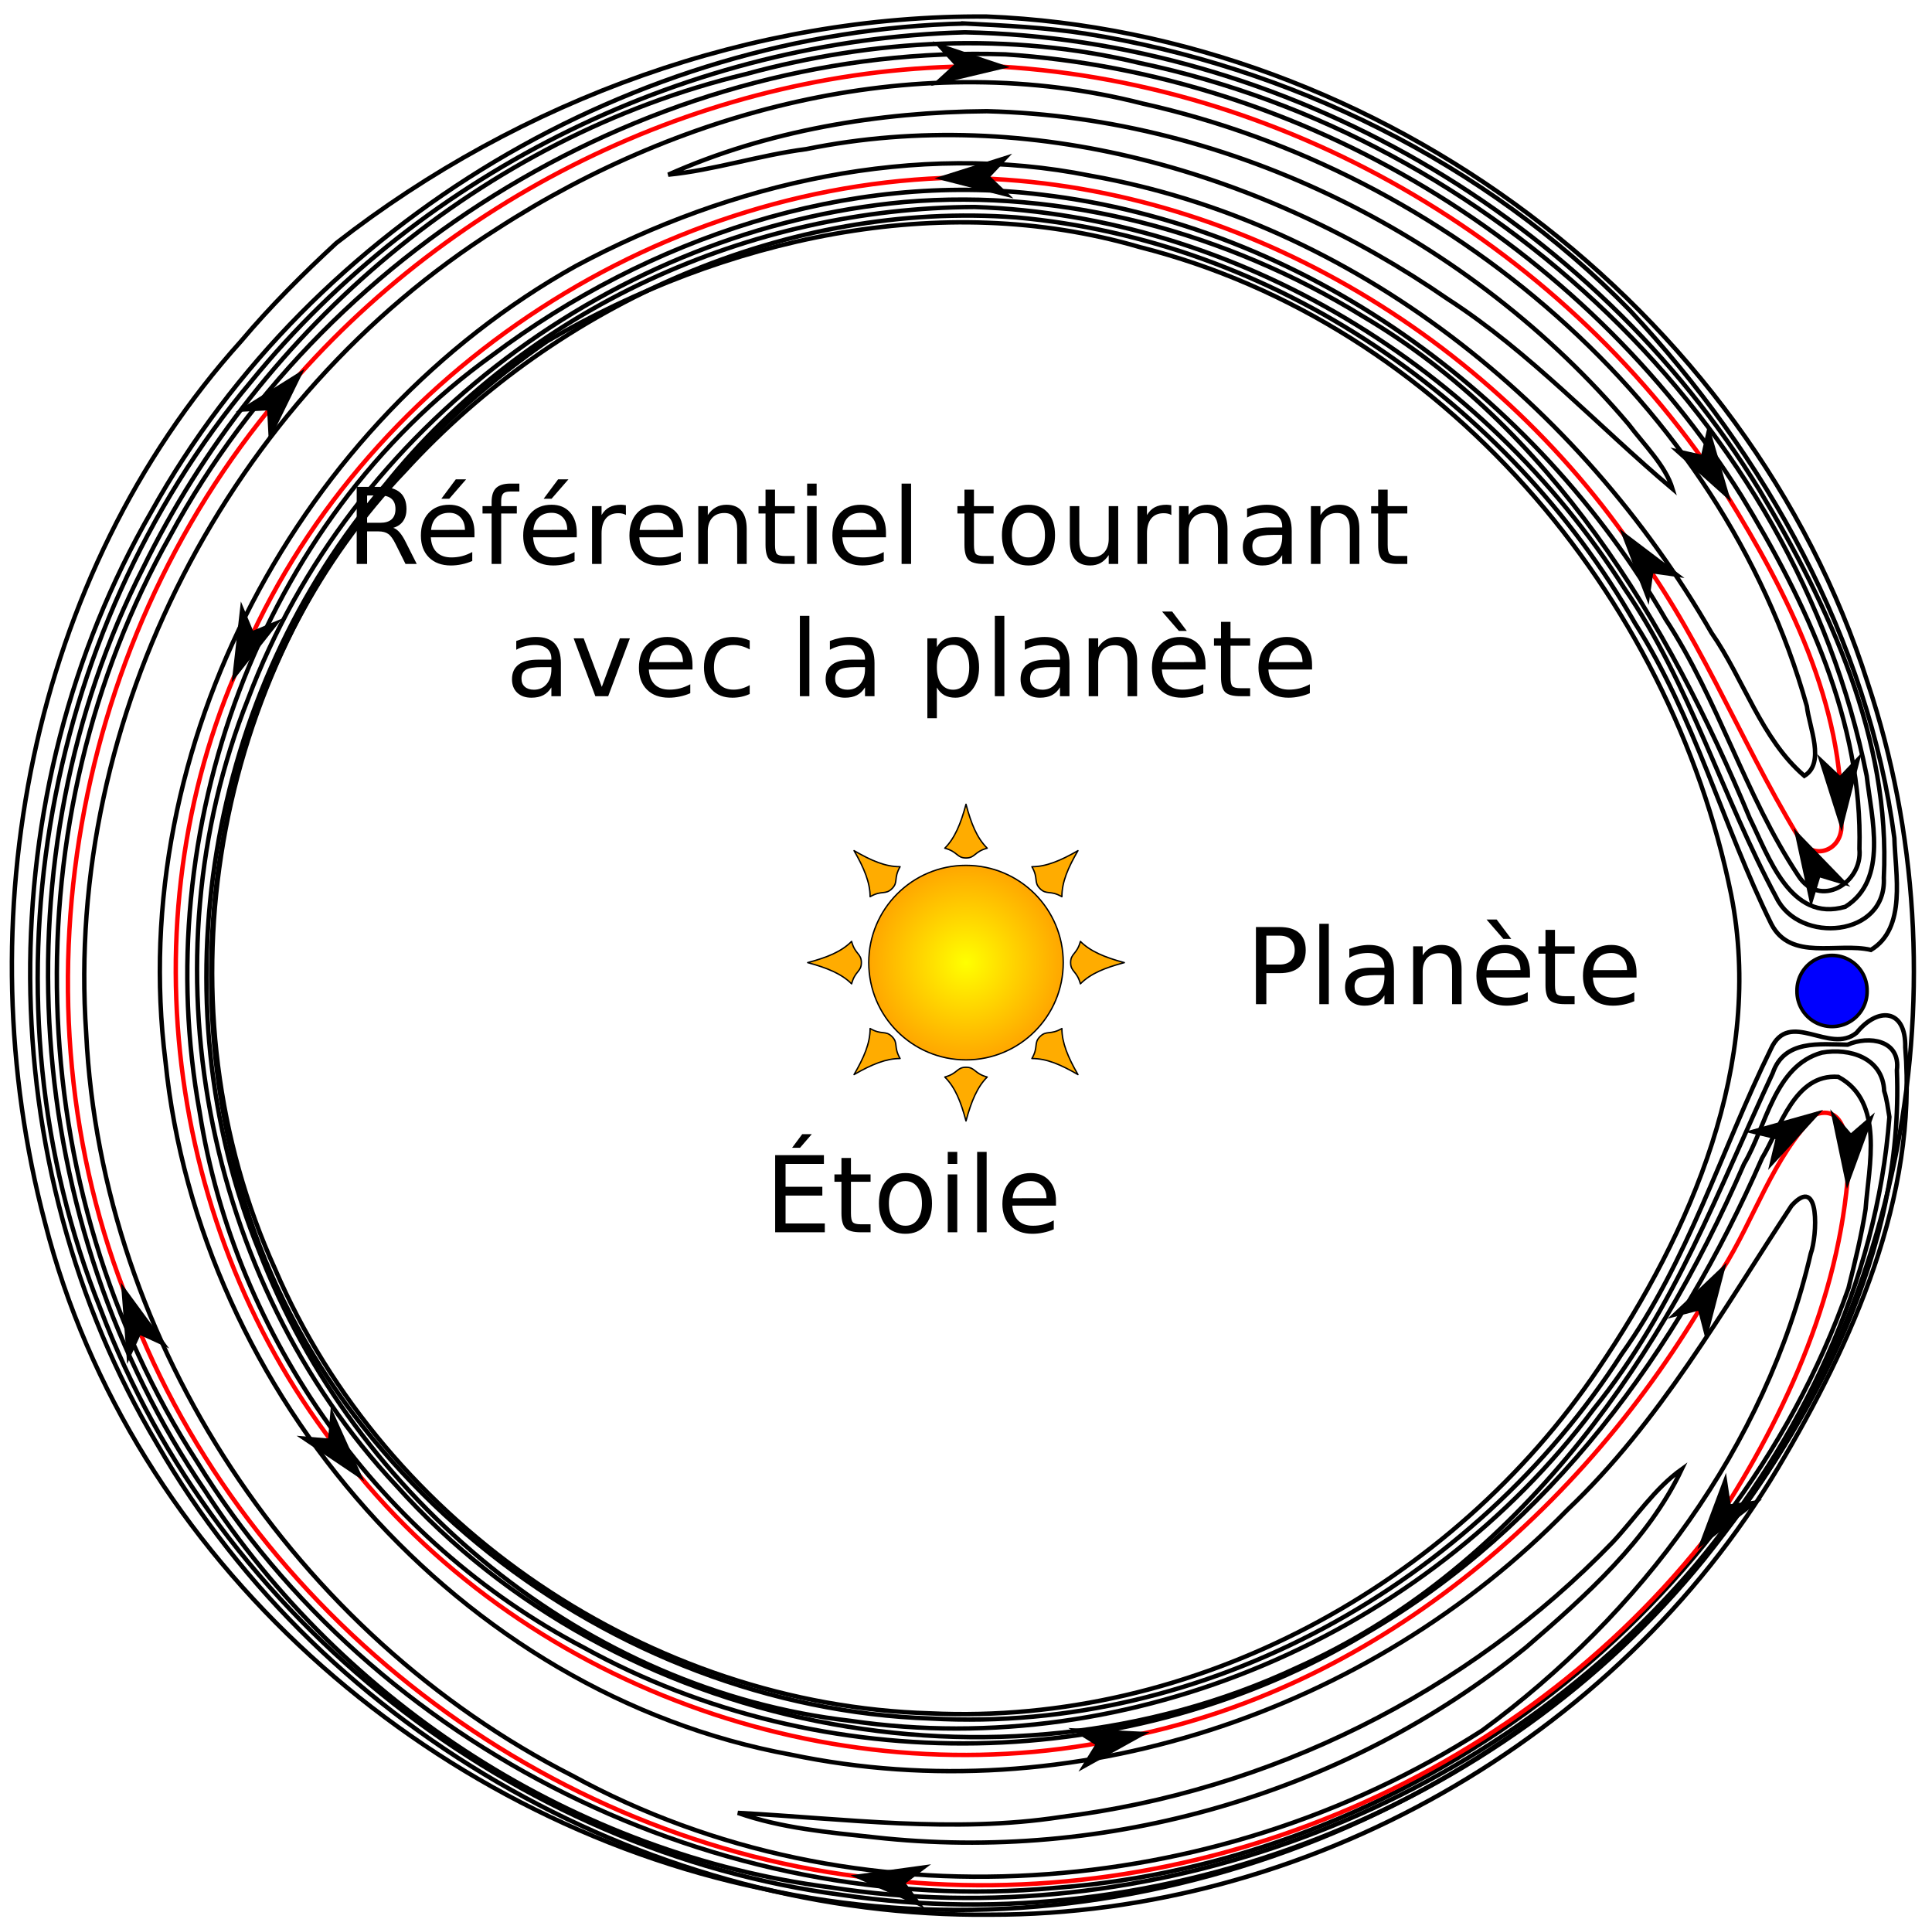
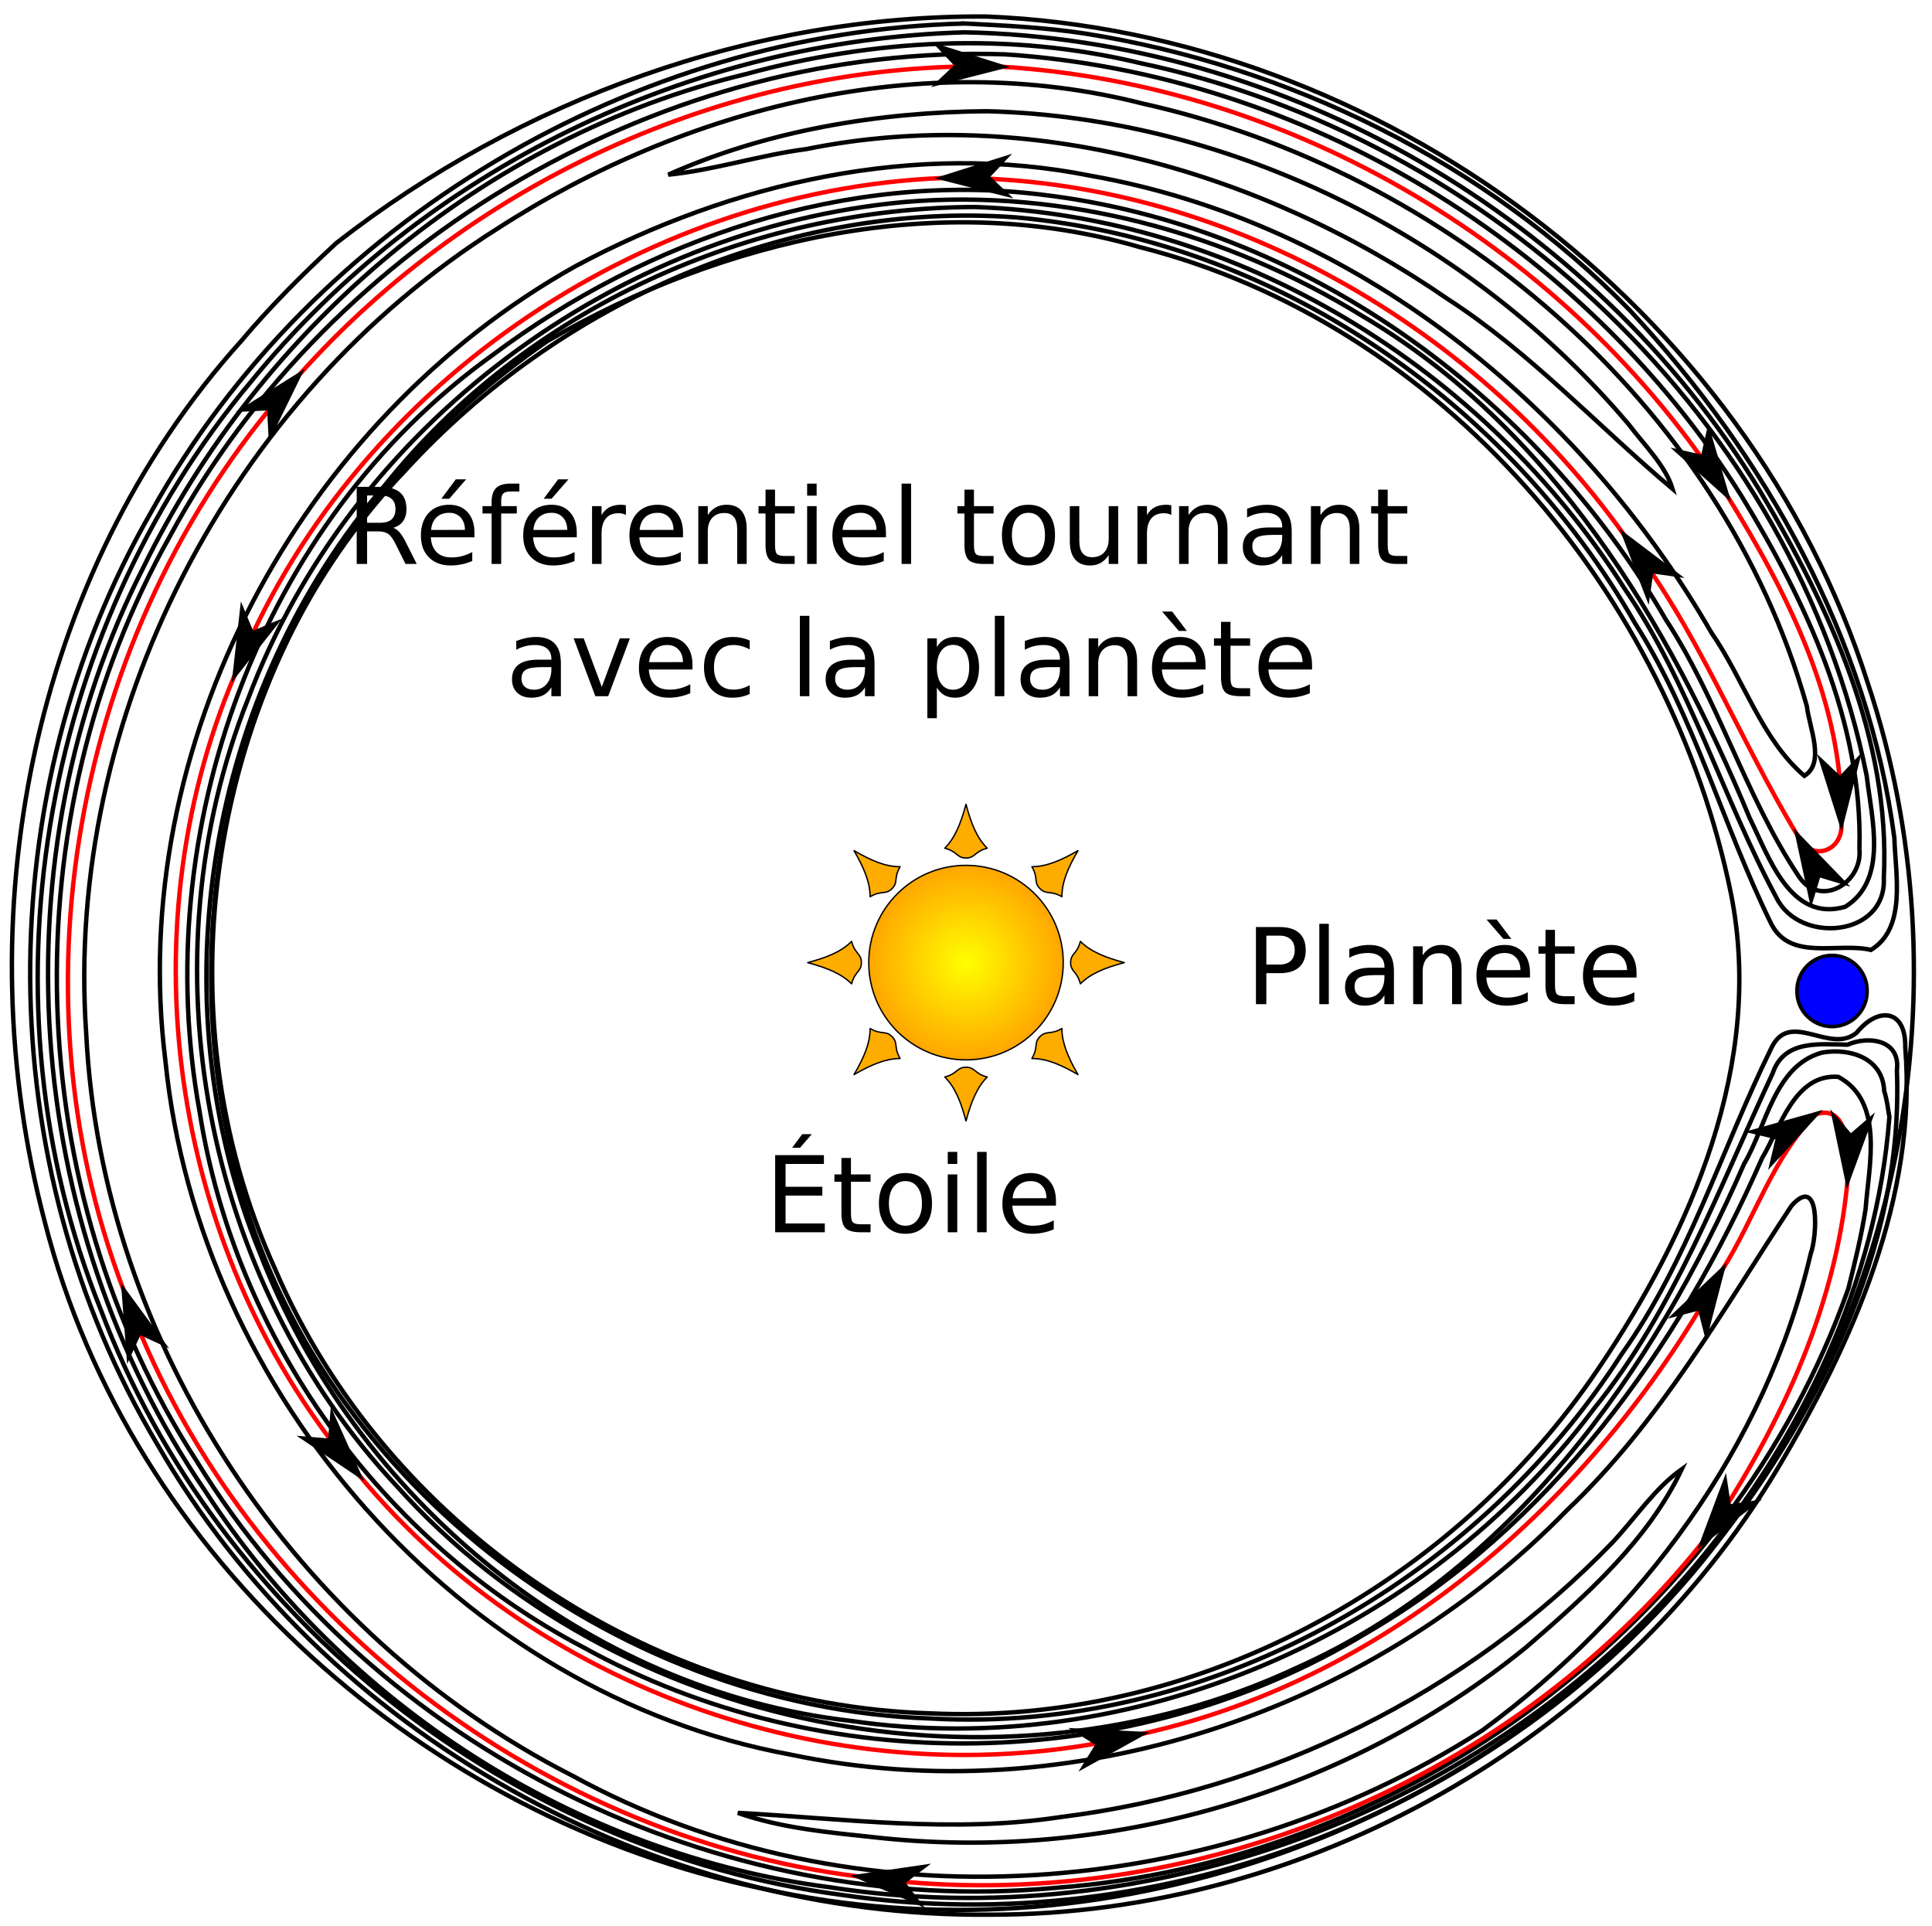
<svg xmlns="http://www.w3.org/2000/svg" xmlns:xlink="http://www.w3.org/1999/xlink" width="438.404" height="436.826" viewBox="0 0 438.404 436.826" id="svg3031" version="1.1">
  <defs id="defs3035">
    <marker orient="auto" refY="0.0" refX="0.0" id="Arrow1Lend" style="overflow:visible;">
      <path id="path3829" d="M 0.0,0.0 L 5.0,-5.0 L -12.5,0.0 L 5.0,5.0 L 0.0,0.0 z " style="fill-rule:evenodd;stroke:#000000;stroke-width:1.0pt;marker-start:none;" transform="scale(0.8) rotate(180) translate(12.5,0)" />
    </marker>
    <radialGradient gradientTransform="matrix(1.32965,0,0,1.32965,-93.07487,-123.7511)" gradientUnits="userSpaceOnUse" r="35.821" fy="375.402" fx="282.345" cy="375.402" cx="282.345" id="radialGradient4039" xlink:href="#linearGradient4033" />
    <linearGradient id="linearGradient4033">
      <stop id="stop4035" offset="0" style="stop-color:#ffff00;stop-opacity:1;" />
      <stop id="stop4037" offset="1" style="stop-color:#ff8800;stop-opacity:1;" />
    </linearGradient>
  </defs>
  <path style="fill:#0000ff;fill-opacity:1;fill-rule:evenodd;stroke:#000000;stroke-width:0.5;stroke-linecap:round;stroke-linejoin:round;stroke-miterlimit:4;stroke-opacity:1;stroke-dasharray:none;stroke-dashoffset:0" id="path3088" d="m 496.84,240.631 a 4.946,4.946 0 1 1 -9.891,0 4.946,4.946 0 1 1 9.891,0 z" transform="matrix(1.609205,0,0,1.609205,-375.8363,-162.3763)" />
  <g transform="matrix(0.6203941,0,0,0.6203941,39.99469,-28.9943)" id="layer1">
    <path transform="translate(6.515883,23.38871)" d="m 317.916,375.402 c 0,19.645 -15.926,35.571 -35.571,35.571 -19.645,0 -35.571,-15.926 -35.571,-35.571 0,-19.645 15.926,-35.571 35.571,-35.571 19.645,0 35.571,15.926 35.571,35.571 z" id="path3108" style="fill:url(#radialGradient4039);fill-opacity:1;fill-rule:evenodd;stroke:#000000;stroke-width:0.5;stroke-linecap:round;stroke-linejoin:round;stroke-miterlimit:4;stroke-opacity:1;stroke-dasharray:none;stroke-dashoffset:0" />
    <path d="m 296.618,356.947 c -3.846,-3.846 -5.878,-9.053 -7.757,-16.069 -1.928,7.194 -4.136,12.447 -7.757,16.069 4.749,1.256 4.359,3.576 7.757,3.576 3.398,0 3.008,-2.32 7.757,-3.576 z" style="fill:#ffac00;fill-opacity:1;fill-rule:evenodd;stroke:#000000;stroke-width:0.5;stroke-linecap:round;stroke-linejoin:round;stroke-miterlimit:4;stroke-opacity:1;stroke-dasharray:none;stroke-dashoffset:0" id="path3120" />
    <use height="1052.362" width="744.094" id="use4075" transform="matrix(0.7071068,0.7071068,-0.7071068,0.7071068,366.5927,-87.45231)" xlink:href="#path3120" y="0" x="0" />
    <use height="1052.362" width="744.094" id="use4077" transform="matrix(0,1,-1,0,687.6511,109.9298)" xlink:href="#path3120" y="0" x="0" />
    <use height="1052.362" width="744.094" id="use4079" transform="matrix(-0.7071068,0.7071068,-0.7071068,-0.7071068,775.1034,476.5225)" xlink:href="#path3120" y="0" x="0" />
    <use height="1052.362" width="744.094" id="use4081" transform="matrix(-1,0,0,-1,577.7213,797.5808)" xlink:href="#path3120" y="0" x="0" />
    <use height="1052.362" width="744.094" id="use4083" transform="matrix(-0.7071068,-0.7071068,0.7071068,-0.7071068,211.1285,885.0331)" xlink:href="#path3120" y="0" x="0" />
    <use height="1052.362" width="744.094" id="use4085" transform="matrix(0,-1,1,0,-109.9298,687.6511)" xlink:href="#path3120" y="0" x="0" />
    <use height="1052.362" width="744.094" id="use4087" transform="matrix(0.7071068,-0.7071068,0.7071068,0.7071068,-197.3821,321.0583)" xlink:href="#path3120" y="0" x="0" />
  </g>
  <path style="color:#ff0000;fill:none;stroke:#000000;stroke-width:1;stroke-linecap:butt;stroke-linejoin:miter" d="M 76.335,55.134 C 118.088,22.586 170.811,3.347 223.879,3.754 c 89.017,3.626 172.859,65.949 199.925,151.162 22.577,67.594 8.294,146.578 -38.849,200.463 C 334.629,415.874 250.082,445.753 173.059,428.522 96.898,412.721 29.671,353.634 10.214,277.432 -7.915,208.924 6.692,130.737 54.686,77.428 c 6.68,-7.936 14.032,-15.262 21.649,-22.294 z" id="path4493" />
  <path style="color:#ff0000;fill:none;stroke:#000000;stroke-width:1;stroke-linecap:butt;stroke-linejoin:miter" d="m 124.135,77.434 c 39.974,-23.26 89.21,-34.611 134.501,-21.366 68.485,17.335 120.387,78.771 134.194,146.916 7.552,38.165 -9.078,76.483 -30.115,107.523 -33.196,49.286 -91.844,81.092 -151.65,78.244 C 147.678,386.905 87.41,346.325 62.423,287.952 35.759,229.209 47.282,156.072 89.986,107.873 99.984,96.29 111.569,86.149 124.135,77.434 z" id="path4491" />
  <path style="color:#ff0000;fill:none;stroke:#000000;stroke-width:1;stroke-linecap:butt;stroke-linejoin:miter" d="M 218.935,5.334 C 143.803,7.162 71.06,50.183 34.409,115.989 c -37.163,64.213 -36.753,147.954 1.277,211.702 37.986,66.074 113.131,107.491 189.042,106.743 71.763,0.063 141.867,-39.677 178.683,-101.301 17.045,-28.625 31.679,-61.475 28.924,-95.499 0.168,-8.739 -6.201,-9.271 -11.031,-3.313 -6.151,5.099 -15.272,-5.562 -19.469,3.713 -11.3,23.013 -18.771,48.122 -33.867,69.22 -33.431,52.016 -94.457,86.142 -156.762,82.67 C 138.705,387.486 69.598,334.662 52.935,263.234 39.621,208.898 52.833,147.613 91.974,106.735 126.735,68.735 178.855,45.49 230.595,49.328 c 58.349,5.206 111.54,41.593 140.438,92.109 13.522,21.209 19.887,45.821 30.902,68.197 4.383,8.538 15.1,4.125 22.6,5.9 8.184,-4.936 5.549,-17.199 5.33,-25.397 -5.943,-45.049 -29.228,-86.749 -59.97,-119.667 -32.848,-33.606 -77.367,-55.496 -123.641,-62.851 -9.04,-1.387 -18.196,-1.818 -27.32,-2.286 z" id="path4489" />
  <path style="color:#ff0000;fill:none;stroke:#000000;stroke-width:1;stroke-linecap:butt;stroke-linejoin:miter" d="m 218.935,7.334 c 72.573,1.448 142.527,42.014 180.335,103.895 15.851,26.416 29.772,56.498 28.201,87.968 0.642,13.444 -19.138,15.086 -24.336,4.537 -12.354,-22.96 -19.654,-48.576 -34.551,-70.271 C 336.814,83.446 280.789,48.991 221.153,46.966 170.244,47.151 119.455,69.978 87.448,109.972 47.046,157.009 35.373,226.474 58.844,283.965 c 21.537,55.976 74.079,99.655 134.206,106.495 63.653,9.319 130.195,-19.533 168.612,-70.788 18.332,-22.623 28.451,-50.146 40.605,-76.204 2.609,-7.637 10.666,-6.511 16.969,-6.434 4.868,-2.109 12.067,-1.077 11.2,5.8 1.619,41.062 -18.779,79.716 -43.8,111 -46.257,56.925 -122.921,86.868 -195.503,76.125 C 116.549,420.138 49.38,367.578 22.823,297.057 -5.133,227.509 8.892,143.834 56.995,86.545 96.269,38.357 156.873,9.051 218.935,7.334 z" id="path4487" />
  <path style="color:#ff0000;fill:none;stroke:#000000;stroke-width:1;stroke-linecap:butt;stroke-linejoin:miter" d="m 428.735,253.434 c -2.818,37.497 -20.081,73.181 -44.042,101.754 -47.385,55.763 -124.146,84.294 -196.454,73.017 C 130.777,420.73 78.044,386.776 46.546,338.274 4.951,277.549 -0.914,194.477 32.512,128.783 59.202,74.211 109.698,31.133 169.14,16.839 c 29.146,-7.983 60.02,-9.649 89.526,-2.537 79.546,16.754 148.795,81.167 164.926,161.767 1.093,9.526 4.95,23.538 -4.856,29.665 -12.529,3.683 -17.41,-11.487 -21.706,-20.131 C 378.492,140.972 351.926,96.884 309.217,71.749 278.41,52.779 241.348,42.729 205.177,45.841 139.718,51.858 79.504,96.769 56.331,158.483 c -23.814,59.619 -10.221,131.78 33.647,178.654 49.902,55.723 136.695,72.912 204.317,41.26 48.321,-21.674 80.881,-66.986 101.465,-114.318 5.093,-8.545 6.832,-22.248 17.675,-25.245 6.263,-1.116 13.814,1.177 14.117,8.697 0.615,1.924 0.857,3.918 1.183,5.903 z" id="path4485" />
  <path style="color:#ff0000;fill:none;stroke:#000000;stroke-width:1;stroke-linecap:butt;stroke-linejoin:miter" d="M 419.435,292.334 C 392.93,367.777 318.762,422.558 239.339,428.357 163.194,435.348 84.858,396.868 44.7,331.639 4.487,269.634 2.359,185.867 38.6,121.58 75.207,54.024 151.241,9.715 228.135,12.334 c 67.449,4.453 131.16,42.902 166.995,100.135 14.69,24.049 27.583,51.399 26.805,80.165 0.775,7.772 -9.089,13.639 -13.9,6 -12.061,-18.183 -18.065,-39.795 -30.075,-58.124 C 348.401,89.365 295.622,51.145 236.403,44.169 192.237,38.716 147.005,54.181 111.779,80.553 58.652,118.608 33.696,188.706 45.301,252.273 c 8.009,51.241 41.14,97.477 87.103,121.517 54.416,30.11 124.315,28.986 177.583,-3.215 41.562,-24.067 70.893,-64.394 89.853,-107.793 4.143,-6.88 7.349,-19.183 17.294,-18.449 10.549,5.628 6.907,20.252 6.2,30 -0.945,6.081 -2.412,12.034 -3.9,18 z" id="path4483" />
-   <path style="color:#ff0000;fill:none;stroke:#ff0000;stroke-width:1;stroke-linecap:butt;stroke-linejoin:miter;marker-mid:url(#Arrow1Lend)" d="M 194.884,425.779 C 120.52,416.414 53.427,363.602 28.117,292.868 1.464,223.3 17.696,140.099 67.823,85.135 107.599,40.494 167.305,13.467 227.235,15.134 c 66.196,4.038 128.803,41.368 164.549,97.1 13.846,22.332 26.748,47.591 26.051,74.5 0.547,6.514 -7.025,9.044 -9.9,2.9 -13.572,-22.382 -22.895,-47.363 -39.268,-68.095 C 333.576,72.396 274.91,39.439 213.988,40.39 144.776,43.182 79.024,88.443 53.322,153.037 c -25.38,59.538 -14.139,132.458 28.07,181.56 42.044,50.862 113.521,74.441 177.6,58.839 57.216,-12.666 104.198,-54.675 131.814,-105.295 7.34,-11.559 11.428,-25.532 21.228,-35.307 7.946,-2.627 7.471,10.006 7.2,15 -2.697,29.792 -16.251,57.674 -32.9,82.1 -44.958,56.297 -120.146,86.035 -191.452,75.845 z" id="path4481" />
+   <path style="color:#ff0000;fill:none;stroke:#ff0000;stroke-width:1;stroke-linecap:butt;stroke-linejoin:miter;marker-mid:url(#Arrow1Lend)" d="m 227.235,15.134 c 66.196,4.038 128.803,41.368 164.549,97.1 13.846,22.332 26.748,47.591 26.051,74.5 0.547,6.514 -7.025,9.044 -9.9,2.9 -13.572,-22.382 -22.895,-47.363 -39.268,-68.095 C 333.576,72.396 274.91,39.439 213.988,40.39 144.776,43.182 79.024,88.443 53.322,153.037 c -25.38,59.538 -14.139,132.458 28.07,181.56 42.044,50.862 113.521,74.441 177.6,58.839 57.216,-12.666 104.198,-54.675 131.814,-105.295 7.34,-11.559 11.428,-25.532 21.228,-35.307 7.946,-2.627 7.471,10.006 7.2,15 -2.697,29.792 -16.251,57.674 -32.9,82.1 C 341.377,406.231 266.19,435.969 194.884,425.779 120.52,416.414 53.427,363.602 28.117,292.868 1.464,223.3 17.696,140.099 67.823,85.135 107.599,40.494 167.305,13.467 227.235,15.134 z" id="path4481" />
  <path style="color:#ff0000;fill:none;stroke:#000000;stroke-width:1;stroke-linecap:butt;stroke-linejoin:miter" d="m 336.335,392.634 c -60.662,38.862 -142.628,45.281 -206.505,10.233 C 67.141,370.931 23.014,304.993 19.56,234.459 14.592,162.59 52.055,90.296 112.825,51.904 c 42.721,-27.607 96.331,-41.2 146.426,-28.416 69.047,15.398 131.352,67.637 150.757,136.754 0.524,4.75 4.258,12.868 -0.573,15.792 -9.762,-8.379 -13.736,-21.923 -21.058,-32.434 -29.936,-51.969 -81.069,-93.134 -140.903,-103.724 -39.721,-7.998 -81.58,1.599 -116.861,20.509 C 67.934,95.412 28.561,169.093 37.543,240.786 c 7.616,75.311 66.796,143.537 141.942,157.343 63.252,13.247 131.349,-9.525 176.164,-55.541 20.938,-19.879 35.164,-45.177 50.885,-69.026 6.606,-7.31 5.797,7.042 4.349,10.885 -10.202,43.721 -38.636,81.898 -74.548,108.187 z" id="path4479" />
  <path id="path4414" style="color:#ff0000;fill:none;stroke:#000000;stroke-width:1;stroke-linecap:butt;stroke-linejoin:miter" d="m 223.935,25.234 c 55.674,1.415 109.802,28.714 145.638,71.042 3.468,4.615 8.371,9.368 9.962,14.658 -16.947,-14.245 -32.234,-30.955 -51.044,-43.099 -41.856,-28.889 -95.018,-44.283 -145.556,-34.001 -10.466,1.344 -21.107,4.816 -31.3,5.8 22.444,-10.03 47.804,-14.229 72.3,-14.4 z M 365.935,349.934 c 5.176,-5.53 9.53,-12.216 15.7,-16.6 -7.626,16.123 -21.844,28.797 -35.3,40.4 -41.036,33.379 -95.38,49.001 -147.899,43.144 -10.41,-1.114 -21.119,-2.067 -31.001,-5.544 24.224,1.308 48.971,4.672 73.327,0.934 47.221,-5.861 92.128,-28.049 125.173,-62.334 z" />
  <text xml:space="preserve" style="font-size:24px;font-style:normal;font-variant:normal;font-weight:normal;font-stretch:normal;text-align:center;line-height:125%;letter-spacing:0px;word-spacing:0px;writing-mode:lr-tb;text-anchor:middle;fill:#000000;fill-opacity:1;stroke:none;font-family:DejaVu Sans;-inkscape-font-specification:DejaVu Sans" x="218.317" y="127.962" id="text4523">
    <tspan id="tspan4525" x="218.317" y="127.962">Référentiel tournant</tspan>
    <tspan x="218.317" y="157.962" id="tspan4527">avec la planète</tspan>
  </text>
  <text xml:space="preserve" style="font-size:24px;font-style:normal;font-variant:normal;font-weight:normal;font-stretch:normal;text-align:center;line-height:125%;letter-spacing:0px;word-spacing:0px;writing-mode:lr-tb;text-anchor:middle;fill:#000000;fill-opacity:1;stroke:none;font-family:DejaVu Sans;-inkscape-font-specification:DejaVu Sans" x="218.663" y="279.596" id="text4529">
    <tspan id="tspan4531" x="218.663" y="279.596">Étoile</tspan>
  </text>
  <text xml:space="preserve" style="font-size:24px;font-style:normal;font-variant:normal;font-weight:normal;font-stretch:normal;text-align:center;line-height:125%;letter-spacing:0px;word-spacing:0px;writing-mode:lr-tb;text-anchor:middle;fill:#000000;fill-opacity:1;stroke:none;font-family:DejaVu Sans;-inkscape-font-specification:DejaVu Sans" x="339.079" y="227.841" id="text4533">
    <tspan id="tspan4535" x="339.079" y="227.841">Planète</tspan>
  </text>
</svg>
